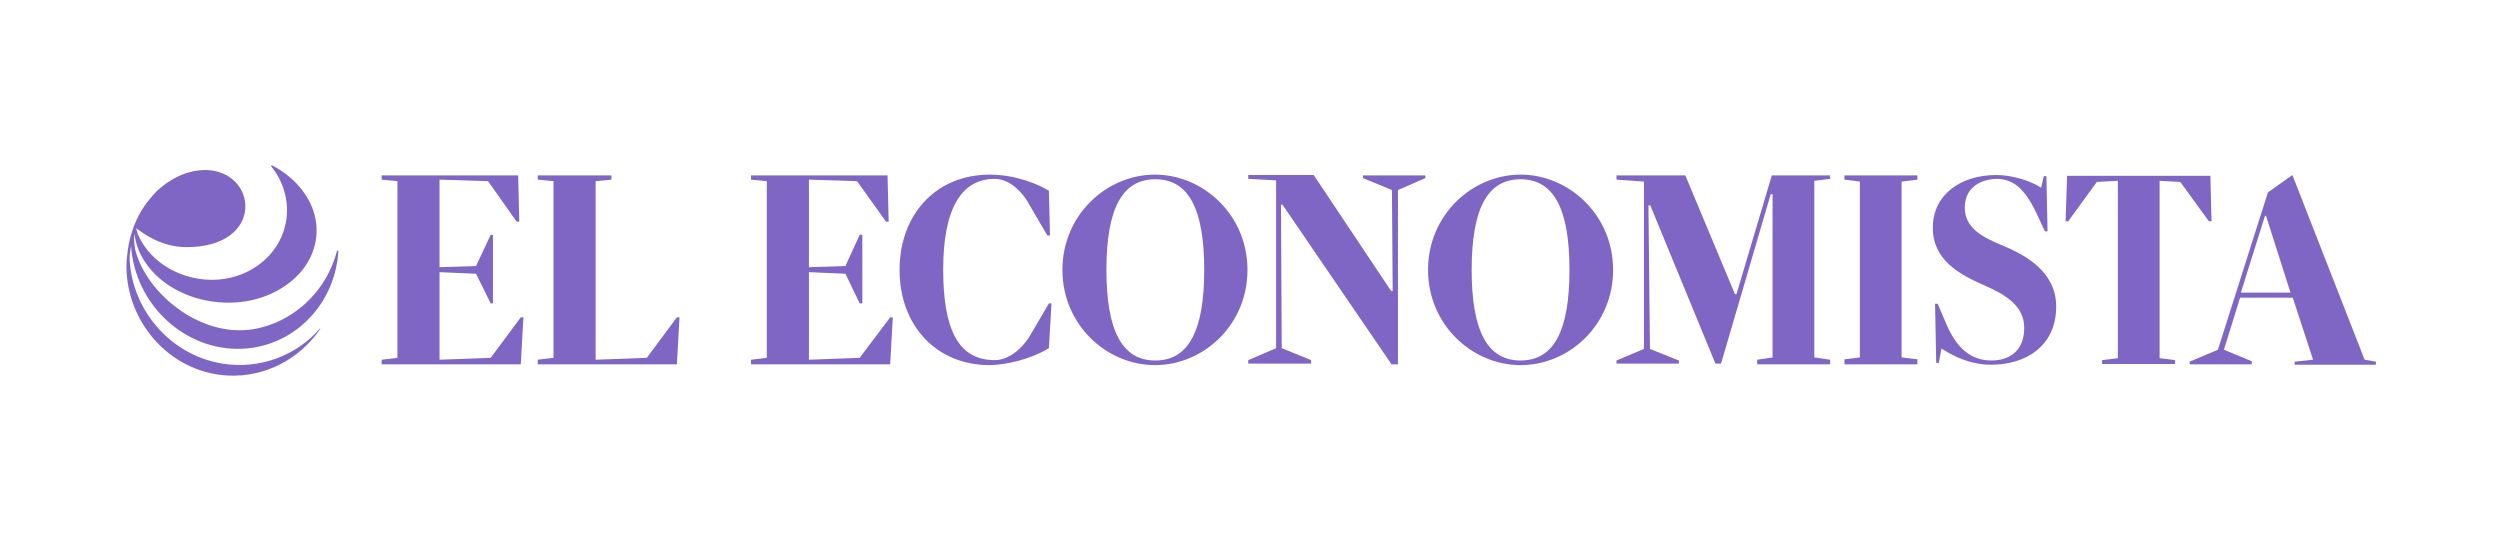
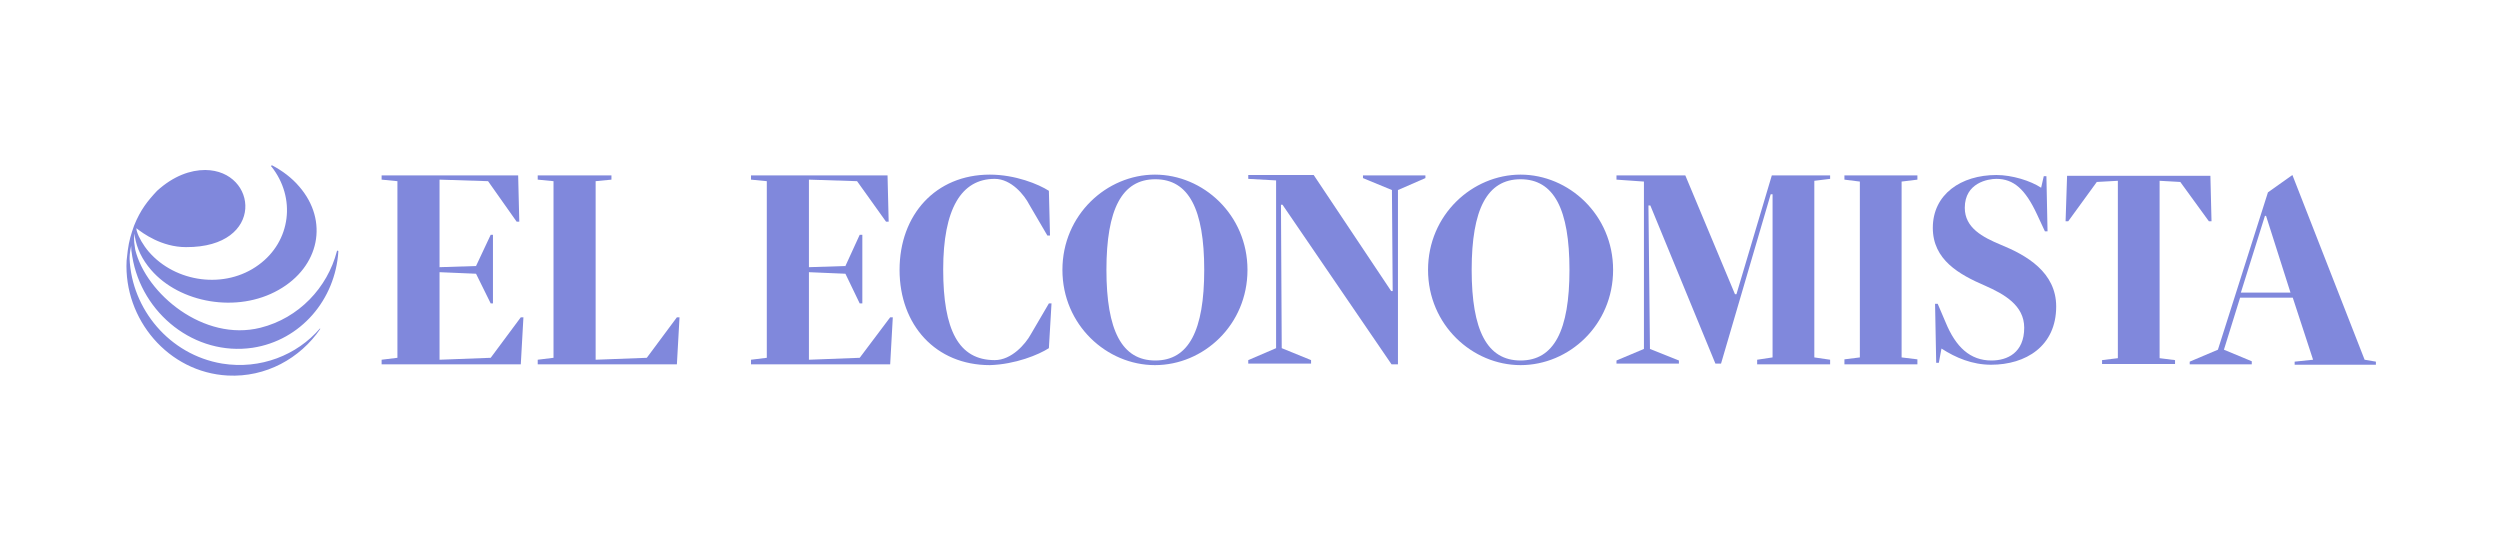
- <svg xmlns="http://www.w3.org/2000/svg" width="257" height="56" viewBox="0 0 257 56" fill="none">
-   <path d="M232.951 22.193L235.464 30.082H230.36L232.835 22.193H232.951ZM228.62 35.949L230.283 30.598H235.696L237.784 36.98L235.89 37.178V37.495H244.242V37.178L243.082 36.98L235.658 17.991L233.144 19.775L228.002 35.949L225.102 37.178V37.456H231.482V37.139L228.62 35.949Z" fill="#8066C4" />
-   <path d="M61.232 36.98V18.625L62.856 18.467V18.031H55.277V18.467L56.901 18.625V36.782L55.277 36.98V37.456H69.584L69.855 32.619H69.584L66.491 36.782L61.232 36.98Z" fill="#8066C4" />
-   <path d="M83.158 18.467L88.107 18.625L91.084 22.788H91.355L91.239 18.031H77.203V18.467L78.827 18.625V36.782L77.203 36.98V37.456H91.51L91.78 32.619H91.51L88.378 36.782L83.158 36.98V27.981L86.908 28.14L88.378 31.192H88.648V24.136H88.378L86.908 27.347L83.158 27.466V18.467Z" fill="#8066C4" />
-   <path d="M189.607 36.94V37.456H197.109V36.94L195.485 36.742V18.665L197.109 18.467V18.031H189.607V18.467L191.193 18.665V36.742L189.607 36.94Z" fill="#8066C4" />
-   <path d="M45.185 18.467L50.173 18.625L53.112 22.788H53.383L53.267 18.031H39.23V18.467L40.855 18.625V36.782L39.23 36.98V37.456H53.537L53.808 32.619H53.537L50.444 36.782L45.185 36.98V27.981L48.936 28.14L50.444 31.192H50.676V24.136H50.444L48.936 27.347L45.185 27.466V18.467Z" fill="#8066C4" />
-   <path d="M113.741 27.743C113.741 21.519 115.326 18.427 118.767 18.427C122.209 18.427 123.794 21.519 123.794 27.743C123.794 33.967 122.209 37.059 118.767 37.059C115.326 37.059 113.741 33.967 113.741 27.743ZM109.217 27.743C109.217 33.412 113.779 37.535 118.729 37.535C123.717 37.535 128.241 33.412 128.241 27.743C128.241 22.074 123.678 17.951 118.729 17.951C113.779 17.951 109.217 22.074 109.217 27.743Z" fill="#8066C4" />
-   <path d="M107.825 35.791L108.096 31.192H107.825L105.969 34.364C105.428 35.355 103.997 37.02 102.257 37.02C98.545 37.02 96.96 33.928 96.96 27.704C96.96 21.48 98.816 18.387 102.257 18.387C103.959 18.387 105.312 20.052 105.815 21.044L107.671 24.215H107.941L107.825 19.616C106.781 18.942 104.384 17.951 101.755 17.951C96.187 17.951 92.475 22.074 92.475 27.743C92.475 33.412 96.187 37.535 101.755 37.535C104.384 37.456 106.781 36.465 107.825 35.791Z" fill="#8066C4" />
-   <path d="M143.014 29.924L135.048 17.991H128.32V18.387L131.182 18.546V35.791L128.32 37.02V37.377H134.778V37.02L131.762 35.791L131.684 21.044H131.839L143.052 37.456H143.71V19.537L146.532 18.308V18.031H140.114V18.308L143.091 19.537L143.168 29.924H143.014Z" fill="#8066C4" />
-   <path d="M151.288 27.743C151.288 21.519 152.873 18.427 156.315 18.427C159.756 18.427 161.341 21.519 161.341 27.743C161.341 33.967 159.756 37.059 156.315 37.059C152.873 37.059 151.288 33.967 151.288 27.743ZM146.803 27.743C146.803 33.412 151.365 37.535 156.315 37.535C161.303 37.535 165.827 33.412 165.827 27.743C165.827 22.074 161.264 17.951 156.315 17.951C151.365 17.951 146.803 22.074 146.803 27.743Z" fill="#8066C4" />
-   <path d="M178.354 30.241L173.25 18.031H166.174V18.467L168.996 18.665V35.87L166.174 37.059V37.376H172.592V37.059L169.615 35.87L169.46 21.123H169.654L176.343 37.376H176.923L182.027 19.973H182.22V36.742L180.635 36.98V37.456H188.136V36.98L186.512 36.742V18.586L188.136 18.387V18.031H182.143L178.508 30.241H178.354Z" fill="#8066C4" />
-   <path d="M199.583 35.83C201.052 36.782 202.753 37.495 204.687 37.495C208.244 37.495 211.376 35.593 211.376 31.509C211.376 27.981 208.321 26.237 205.692 25.166C203.797 24.374 201.98 23.422 201.98 21.361C201.98 18.784 204.377 18.387 205.228 18.387C207.007 18.387 208.205 19.458 209.404 22.035C209.675 22.629 209.945 23.184 210.216 23.779H210.487L210.371 18.11H210.1L209.829 19.299C208.747 18.586 206.852 17.991 205.228 17.991C201.593 17.991 198.693 19.973 198.693 23.422C198.693 26.713 201.4 28.219 204.068 29.369C206.04 30.241 208.089 31.39 208.089 33.69C208.089 36.267 206.349 37.059 204.725 37.059C202.521 37.059 201.052 35.672 200.008 33.135C199.737 32.5 199.467 31.866 199.196 31.232H198.925L199.041 37.297H199.312L199.583 35.83Z" fill="#8066C4" />
-   <path d="M212.342 22.748H212.612L215.551 18.705L217.716 18.586V36.821L216.092 37.02V37.416H223.594V37.02L222.008 36.821V18.586L224.135 18.705L227.074 22.748H227.344L227.228 18.07H212.496L212.342 22.748Z" fill="#8066C4" />
-   <path d="M34.784 25.84C34.784 25.801 34.784 25.801 34.784 25.84C34.784 25.801 34.784 25.801 34.784 25.84C34.784 25.801 34.745 25.761 34.707 25.761C34.668 25.761 34.629 25.801 34.629 25.84C33.663 29.567 30.724 32.699 26.78 33.69C20.941 35.157 15.025 30.201 13.904 25.682C13.711 24.492 13.788 24.453 13.827 24.017C13.827 24.096 13.865 24.215 13.865 24.334C14.059 25.523 14.6 26.673 15.528 27.743C18.467 31.153 24.383 32.223 28.636 29.805C32.851 27.426 33.817 22.709 30.763 19.18C29.989 18.268 29.023 17.555 27.979 17H27.94C27.901 17 27.863 17.04 27.863 17.079C27.863 17.119 27.863 17.119 27.901 17.119C30.453 20.33 29.912 24.81 26.587 27.228C23.145 29.765 18.041 29.052 15.296 25.88C14.716 25.206 14.252 24.374 14.097 23.858C14.059 23.739 14.02 23.62 14.02 23.501C14.02 23.501 14.02 23.501 14.02 23.462C14.677 23.977 16.611 25.404 19.124 25.404C27.321 25.444 26.509 17.515 21.096 17.476C19.588 17.476 17.848 18.07 16.147 19.616C15.18 20.647 14.445 21.559 13.788 23.184C13.788 23.184 13.401 24.215 13.247 25.047C13.208 25.246 13.169 25.523 13.131 25.761C13.092 26.118 13.053 26.435 13.015 26.792C12.705 32.818 17.307 38.288 23.416 38.605C27.321 38.804 30.84 36.861 32.928 33.809L32.889 33.769C30.531 36.504 26.78 38.011 22.836 37.376C17.384 36.465 13.556 31.747 13.324 26.633C13.324 26.356 13.324 26.039 13.479 25.285C13.479 25.246 13.479 25.246 13.479 25.206C13.479 25.563 13.517 25.959 13.595 26.356C14.561 32.263 20.052 36.623 25.968 35.751C30.917 34.998 34.475 30.796 34.784 25.84Z" fill="#8066C4" />
+ <svg xmlns="http://www.w3.org/2000/svg" width="257" height="56" viewBox="0 0 257 56" fill="#8088DC">
+   <path d="M232.951 22.193L235.464 30.082H230.36L232.835 22.193H232.951ZM228.62 35.949L230.283 30.598H235.696L237.784 36.98L235.89 37.178V37.495H244.242V37.178L243.082 36.98L235.658 17.991L233.144 19.775L228.002 35.949L225.102 37.178V37.456H231.482V37.139L228.62 35.949Z" fill="#8088DC" />
+   <path d="M61.232 36.98V18.625L62.856 18.467V18.031H55.277V18.467L56.901 18.625V36.782L55.277 36.98V37.456H69.584L69.855 32.619H69.584L66.491 36.782L61.232 36.98Z" fill="#8088DC" />
+   <path d="M83.158 18.467L88.107 18.625L91.084 22.788H91.355L91.239 18.031H77.203V18.467L78.827 18.625V36.782L77.203 36.98V37.456H91.51L91.78 32.619H91.51L88.378 36.782L83.158 36.98V27.981L86.908 28.14L88.378 31.192H88.648V24.136H88.378L86.908 27.347L83.158 27.466V18.467Z" fill="#8088DC" />
+   <path d="M189.607 36.94V37.456H197.109V36.94L195.485 36.742V18.665L197.109 18.467V18.031H189.607V18.467L191.193 18.665V36.742L189.607 36.94Z" fill="#8088DC" />
+   <path d="M45.185 18.467L50.173 18.625L53.112 22.788H53.383L53.267 18.031H39.23V18.467L40.855 18.625V36.782L39.23 36.98V37.456H53.537L53.808 32.619H53.537L50.444 36.782L45.185 36.98V27.981L48.936 28.14L50.444 31.192H50.676V24.136H50.444L48.936 27.347L45.185 27.466V18.467Z" fill="#8088DC" />
+   <path d="M113.741 27.743C113.741 21.519 115.326 18.427 118.767 18.427C122.209 18.427 123.794 21.519 123.794 27.743C123.794 33.967 122.209 37.059 118.767 37.059C115.326 37.059 113.741 33.967 113.741 27.743ZM109.217 27.743C109.217 33.412 113.779 37.535 118.729 37.535C123.717 37.535 128.241 33.412 128.241 27.743C128.241 22.074 123.678 17.951 118.729 17.951C113.779 17.951 109.217 22.074 109.217 27.743Z" fill="#8088DC" />
+   <path d="M107.825 35.791L108.096 31.192H107.825L105.969 34.364C105.428 35.355 103.997 37.02 102.257 37.02C98.545 37.02 96.96 33.928 96.96 27.704C96.96 21.48 98.816 18.387 102.257 18.387C103.959 18.387 105.312 20.052 105.815 21.044L107.671 24.215H107.941L107.825 19.616C106.781 18.942 104.384 17.951 101.755 17.951C96.187 17.951 92.475 22.074 92.475 27.743C92.475 33.412 96.187 37.535 101.755 37.535C104.384 37.456 106.781 36.465 107.825 35.791Z" fill="#8088DC" />
+   <path d="M143.014 29.924L135.048 17.991H128.32V18.387L131.182 18.546V35.791L128.32 37.02V37.377H134.778V37.02L131.762 35.791L131.684 21.044H131.839L143.052 37.456H143.71V19.537L146.532 18.308V18.031H140.114V18.308L143.091 19.537L143.168 29.924H143.014Z" fill="#8088DC" />
+   <path d="M151.288 27.743C151.288 21.519 152.873 18.427 156.315 18.427C159.756 18.427 161.341 21.519 161.341 27.743C161.341 33.967 159.756 37.059 156.315 37.059C152.873 37.059 151.288 33.967 151.288 27.743ZM146.803 27.743C146.803 33.412 151.365 37.535 156.315 37.535C161.303 37.535 165.827 33.412 165.827 27.743C165.827 22.074 161.264 17.951 156.315 17.951C151.365 17.951 146.803 22.074 146.803 27.743Z" fill="#8088DC" />
+   <path d="M178.354 30.241L173.25 18.031H166.174V18.467L168.996 18.665V35.87L166.174 37.059V37.376H172.592V37.059L169.615 35.87L169.46 21.123H169.654L176.343 37.376H176.923L182.027 19.973H182.22V36.742L180.635 36.98V37.456H188.136V36.98L186.512 36.742V18.586L188.136 18.387V18.031H182.143L178.508 30.241H178.354Z" fill="#8088DC" />
+   <path d="M199.583 35.83C201.052 36.782 202.753 37.495 204.687 37.495C208.244 37.495 211.376 35.593 211.376 31.509C211.376 27.981 208.321 26.237 205.692 25.166C203.797 24.374 201.98 23.422 201.98 21.361C201.98 18.784 204.377 18.387 205.228 18.387C207.007 18.387 208.205 19.458 209.404 22.035C209.675 22.629 209.945 23.184 210.216 23.779H210.487L210.371 18.11H210.1L209.829 19.299C208.747 18.586 206.852 17.991 205.228 17.991C201.593 17.991 198.693 19.973 198.693 23.422C198.693 26.713 201.4 28.219 204.068 29.369C206.04 30.241 208.089 31.39 208.089 33.69C208.089 36.267 206.349 37.059 204.725 37.059C202.521 37.059 201.052 35.672 200.008 33.135C199.737 32.5 199.467 31.866 199.196 31.232H198.925L199.041 37.297H199.312L199.583 35.83Z" fill="#8088DC" />
+   <path d="M212.342 22.748H212.612L215.551 18.705L217.716 18.586V36.821L216.092 37.02V37.416H223.594V37.02L222.008 36.821V18.586L224.135 18.705L227.074 22.748H227.344L227.228 18.07H212.496L212.342 22.748Z" fill="#8088DC" />
+   <path d="M34.784 25.84C34.784 25.801 34.784 25.801 34.784 25.84C34.784 25.801 34.784 25.801 34.784 25.84C34.784 25.801 34.745 25.761 34.707 25.761C34.668 25.761 34.629 25.801 34.629 25.84C33.663 29.567 30.724 32.699 26.78 33.69C20.941 35.157 15.025 30.201 13.904 25.682C13.711 24.492 13.788 24.453 13.827 24.017C13.827 24.096 13.865 24.215 13.865 24.334C14.059 25.523 14.6 26.673 15.528 27.743C18.467 31.153 24.383 32.223 28.636 29.805C32.851 27.426 33.817 22.709 30.763 19.18C29.989 18.268 29.023 17.555 27.979 17H27.94C27.901 17 27.863 17.04 27.863 17.079C27.863 17.119 27.863 17.119 27.901 17.119C30.453 20.33 29.912 24.81 26.587 27.228C23.145 29.765 18.041 29.052 15.296 25.88C14.716 25.206 14.252 24.374 14.097 23.858C14.059 23.739 14.02 23.62 14.02 23.501C14.02 23.501 14.02 23.501 14.02 23.462C14.677 23.977 16.611 25.404 19.124 25.404C27.321 25.444 26.509 17.515 21.096 17.476C19.588 17.476 17.848 18.07 16.147 19.616C15.18 20.647 14.445 21.559 13.788 23.184C13.788 23.184 13.401 24.215 13.247 25.047C13.208 25.246 13.169 25.523 13.131 25.761C13.092 26.118 13.053 26.435 13.015 26.792C12.705 32.818 17.307 38.288 23.416 38.605C27.321 38.804 30.84 36.861 32.928 33.809L32.889 33.769C30.531 36.504 26.78 38.011 22.836 37.376C17.384 36.465 13.556 31.747 13.324 26.633C13.324 26.356 13.324 26.039 13.479 25.285C13.479 25.246 13.479 25.246 13.479 25.206C13.479 25.563 13.517 25.959 13.595 26.356C14.561 32.263 20.052 36.623 25.968 35.751C30.917 34.998 34.475 30.796 34.784 25.84Z" fill="#8088DC" />
</svg>
